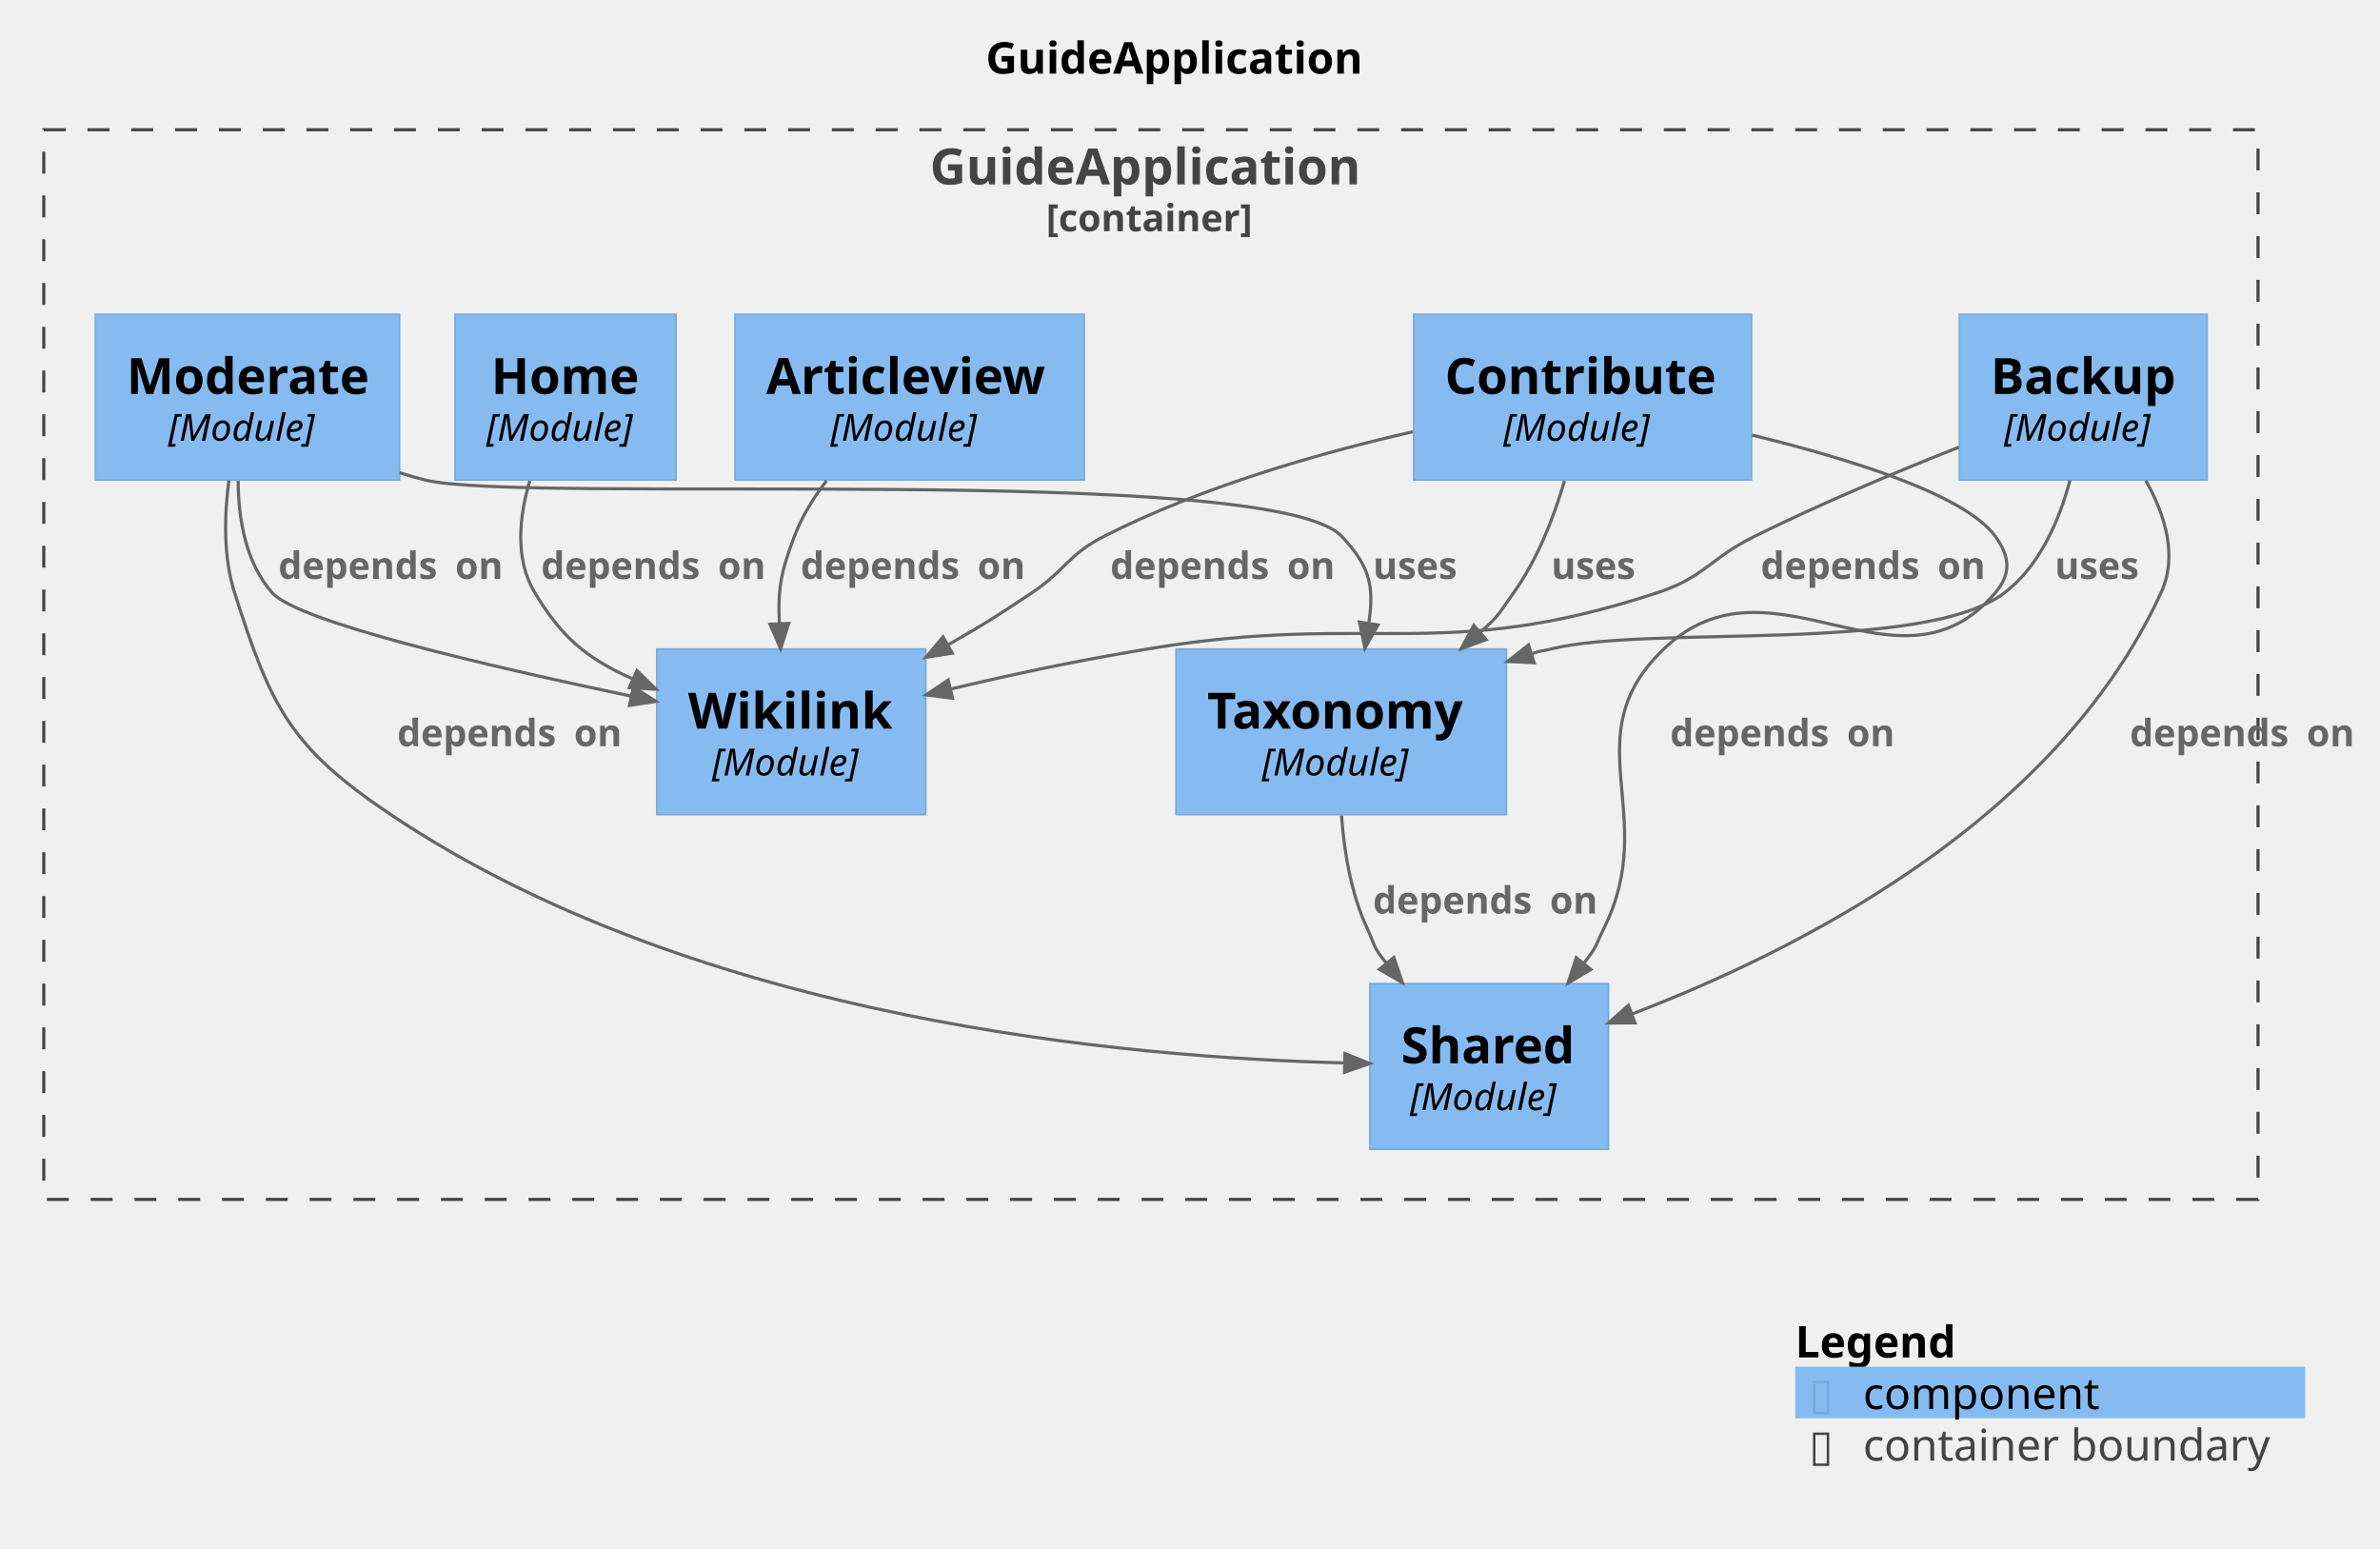
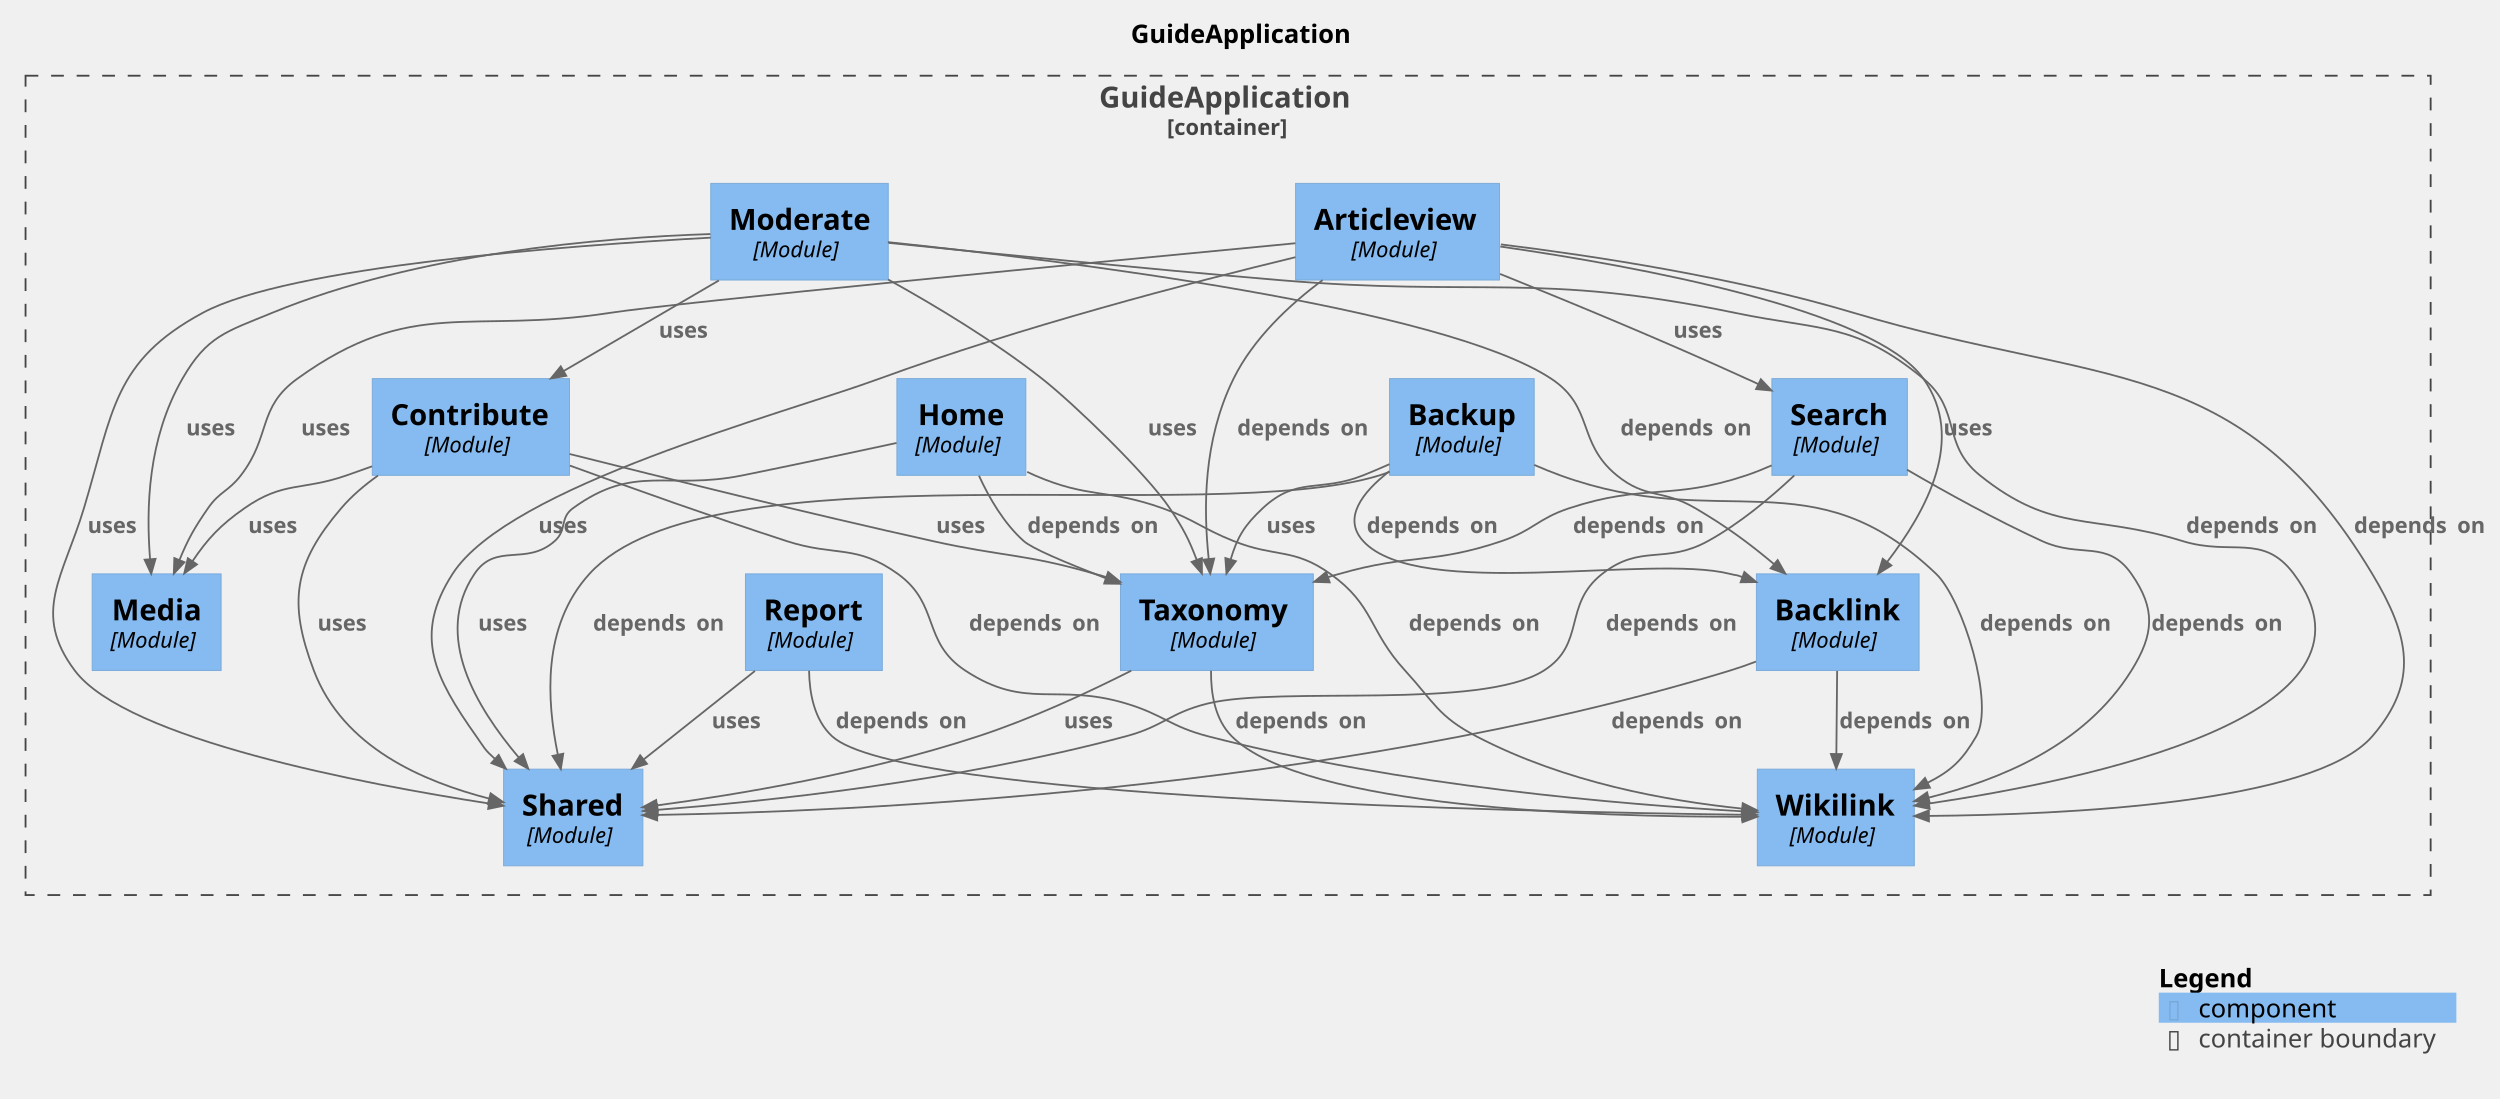
- <svg xmlns="http://www.w3.org/2000/svg" version="1.1" data-diagram-type="DESCRIPTION" style="width:761px;height:495px;background:#FFFFFF;" width="761px" height="495px" viewBox="0 0 761 495" zoomAndPan="magnify" preserveAspectRatio="none" contentStyleType="text/css">
+ <svg xmlns="http://www.w3.org/2000/svg" version="1.1" data-diagram-type="DESCRIPTION" style="width:1370px;height:602px;background:#FFFFFF;" width="1370px" height="602px" viewBox="0 0 1370 602" zoomAndPan="magnify" preserveAspectRatio="none" contentStyleType="text/css">
  <defs />
  <g font-family="sans-serif" lengthAdjust="spacing">
    <g class="title" data-source-line="2">
-       <text x="315.203" y="23.535" fill="#000" font-size="14" textLength="123.676" font-weight="700">GuideApplication</text>
+       <text x="619.703" y="23.535" fill="#000" font-size="14" textLength="123.676" font-weight="700">GuideApplication</text>
    </g>
    <g class="cluster" data-qualified-name="GuideApplication.GuideApplication_boundary" id="ent0001" data-source-line="1666">
-       <rect x="14" y="41.488" width="708" height="342" fill="none" style="stroke:#444;stroke-width:1;stroke-dasharray:7,7;" />
-       <text x="297.328" y="58.957" fill="#444" font-size="16" textLength="141.344" font-weight="700">GuideApplication</text>
-       <text x="334.493" y="73.934" fill="#444" font-size="12" textLength="67.014" font-weight="700">[container]</text>
-     </g>
-     <g class="entity" data-qualified-name="GuideApplication.GuideApplication_boundary.GuideApplication.GuideApplication.Taxonomy" id="ent0002" data-source-line="78">
-       <rect x="376" y="207.488" width="105.688" height="52.977" fill="#85BBF0" style="stroke:#78A8D8;stroke-width:0.5;" />
-       <text x="386" y="232.957" fill="#000" font-size="16" textLength="85.688" font-weight="700">Taxonomy</text>
-       <text x="403.511" y="247.934" fill="#000" font-size="12" textLength="50.666" font-style="italic">[Module]</text>
-     </g>
-     <g class="entity" data-qualified-name="GuideApplication.GuideApplication_boundary.GuideApplication.GuideApplication.Backup" id="ent0003" data-source-line="78">
-       <rect x="626.5" y="100.488" width="79.234" height="52.977" fill="#85BBF0" style="stroke:#78A8D8;stroke-width:0.5;" />
-       <text x="636.5" y="125.957" fill="#000" font-size="16" textLength="59.234" font-weight="700">Backup</text>
-       <text x="640.784" y="140.934" fill="#000" font-size="12" textLength="50.666" font-style="italic">[Module]</text>
-     </g>
-     <g class="entity" data-qualified-name="GuideApplication.GuideApplication_boundary.GuideApplication.GuideApplication.Contribute" id="ent0004" data-source-line="78">
-       <rect x="452" y="100.488" width="108.055" height="52.977" fill="#85BBF0" style="stroke:#78A8D8;stroke-width:0.5;" />
-       <text x="462" y="125.957" fill="#000" font-size="16" textLength="88.055" font-weight="700">Contribute</text>
-       <text x="480.694" y="140.934" fill="#000" font-size="12" textLength="50.666" font-style="italic">[Module]</text>
-     </g>
-     <g class="entity" data-qualified-name="GuideApplication.GuideApplication_boundary.GuideApplication.GuideApplication.Moderate" id="ent0005" data-source-line="78">
-       <rect x="30.5" y="100.488" width="97.258" height="52.977" fill="#85BBF0" style="stroke:#78A8D8;stroke-width:0.5;" />
-       <text x="40.5" y="125.957" fill="#000" font-size="16" textLength="77.258" font-weight="700">Moderate</text>
-       <text x="53.796" y="140.934" fill="#000" font-size="12" textLength="50.666" font-style="italic">[Module]</text>
-     </g>
-     <g class="entity" data-qualified-name="GuideApplication.GuideApplication_boundary.GuideApplication.GuideApplication.Shared" id="ent0006" data-source-line="78">
-       <rect x="438" y="314.488" width="76.305" height="52.977" fill="#85BBF0" style="stroke:#78A8D8;stroke-width:0.5;" />
-       <text x="448" y="339.957" fill="#000" font-size="16" textLength="56.305" font-weight="700">Shared</text>
-       <text x="450.819" y="354.934" fill="#000" font-size="12" textLength="50.666" font-style="italic">[Module]</text>
-     </g>
-     <g class="entity" data-qualified-name="GuideApplication.GuideApplication_boundary.GuideApplication.GuideApplication.Wikilink" id="ent0007" data-source-line="78">
-       <rect x="210" y="207.488" width="86.031" height="52.977" fill="#85BBF0" style="stroke:#78A8D8;stroke-width:0.5;" />
-       <text x="220" y="232.957" fill="#000" font-size="16" textLength="66.031" font-weight="700">Wikilink</text>
-       <text x="227.683" y="247.934" fill="#000" font-size="12" textLength="50.666" font-style="italic">[Module]</text>
-     </g>
-     <g class="entity" data-qualified-name="GuideApplication.GuideApplication_boundary.GuideApplication.GuideApplication.Articleview" id="ent0008" data-source-line="78">
-       <rect x="235" y="100.488" width="111.711" height="52.977" fill="#85BBF0" style="stroke:#78A8D8;stroke-width:0.5;" />
-       <text x="245" y="125.957" fill="#000" font-size="16" textLength="91.711" font-weight="700">Articleview</text>
-       <text x="265.522" y="140.934" fill="#000" font-size="12" textLength="50.666" font-style="italic">[Module]</text>
-     </g>
-     <g class="entity" data-qualified-name="GuideApplication.GuideApplication_boundary.GuideApplication.GuideApplication.Home" id="ent0009" data-source-line="78">
-       <rect x="145.5" y="100.488" width="70.666" height="52.977" fill="#85BBF0" style="stroke:#78A8D8;stroke-width:0.5;" />
-       <text x="157.036" y="125.957" fill="#000" font-size="16" textLength="47.594" font-weight="700">Home</text>
-       <text x="155.5" y="140.934" fill="#000" font-size="12" textLength="50.666" font-style="italic">[Module]</text>
-     </g>
-     <g class="link" data-entity-1="ent0009" data-entity-2="ent0007" id="lnk10" data-link-type="dependency">
-       <polygon points="209.74,220.382,203.654,214.386,201.212,219.867,209.74,220.382" fill="#666" style="stroke:#666;stroke-width:1;stroke-linejoin:miter;stroke-miterlimit:10;" />
-       <path d="M169.405,153.705 C165.955,165.335 164.588,178.828 171,189.488 C179.639,203.85 187.484,210.467 202.433,217.126" style="stroke:#666;stroke-width:1;" fill="none" />
-       <text x="173" y="185.09" fill="#666" font-size="12" textLength="52.582" font-weight="700">depends</text>
-       <text x="225.582" y="185.09" fill="#666" font-size="12" font-weight="700"> </text>
-       <text x="229.537" y="185.09" fill="#666" font-size="12" textLength="15.545" font-weight="700">on</text>
-     </g>
-     <g class="link" data-entity-1="ent0004" data-entity-2="ent0006" id="lnk11" data-link-type="dependency">
-       <polygon points="501.358,314.327,508.693,309.945,504.003,306.203,501.358,314.327" fill="#666" style="stroke:#666;stroke-width:1;stroke-linejoin:miter;stroke-miterlimit:10;" />
-       <path d="M560.194,139.111 C592.268,146.917 628.454,158.292 638,171.488 C642.689,177.97 643.162,183.376 638,189.488 C607.168,225.997 566.494,174.418 532,207.488 C502.804,235.48 530.868,260.202 513,296.488 C509.934,302.714 510.768,302.535 506.348,308.074" style="stroke:#666;stroke-width:1;" fill="none" />
-       <text x="534" y="238.59" fill="#666" font-size="12" textLength="52.582" font-weight="700">depends</text>
-       <text x="586.582" y="238.59" fill="#666" font-size="12" font-weight="700"> </text>
-       <text x="590.537" y="238.59" fill="#666" font-size="12" textLength="15.545" font-weight="700">on</text>
-     </g>
-     <g class="link" data-entity-1="ent0004" data-entity-2="ent0007" id="lnk12" data-link-type="dependency">
-       <polygon points="296.048,210.17,304.488,208.841,301.533,203.619,296.048,210.17" fill="#666" style="stroke:#666;stroke-width:1;stroke-linejoin:miter;stroke-miterlimit:10;" />
-       <path d="M451.7,138.044 C421.563,144.929 384.014,155.714 353,171.488 C341.43,177.373 340.792,182.276 330,189.488 C319.277,196.655 314.263,199.861 303.01,206.23" style="stroke:#666;stroke-width:1;" fill="none" />
-       <text x="355" y="185.09" fill="#666" font-size="12" textLength="52.582" font-weight="700">depends</text>
-       <text x="407.582" y="185.09" fill="#666" font-size="12" font-weight="700"> </text>
-       <text x="411.537" y="185.09" fill="#666" font-size="12" textLength="15.545" font-weight="700">on</text>
-     </g>
-     <g class="link" data-entity-1="ent0004" data-entity-2="ent0002" id="lnk13" data-link-type="dependency">
-       <polygon points="467.175,207.458,475.184,204.483,471.253,199.95,467.175,207.458" fill="#666" style="stroke:#666;stroke-width:1;stroke-linejoin:miter;stroke-miterlimit:10;" />
-       <path d="M500.251,153.765 C496.816,165.408 491.604,178.894 484,189.488 C479.315,196.016 479.433,196.827 473.219,202.217" style="stroke:#666;stroke-width:1;" fill="none" />
-       <text x="496" y="185.09" fill="#666" font-size="12" textLength="28.482" font-weight="700">uses</text>
-     </g>
-     <g class="link" data-entity-1="ent0005" data-entity-2="ent0006" id="lnk14" data-link-type="dependency">
-       <polygon points="437.979,340.037,430.055,336.842,429.909,342.841,437.979,340.037" fill="#666" style="stroke:#666;stroke-width:1;stroke-linejoin:miter;stroke-miterlimit:10;" />
-       <path d="M73.192,153.63 C71.694,164.865 71.381,178.064 75,189.488 C86.655,226.281 92.93,239.016 125,260.488 C223.775,326.622 361.595,338.171 429.982,339.842" style="stroke:#666;stroke-width:1;" fill="none" />
-       <text x="127" y="238.59" fill="#666" font-size="12" textLength="52.582" font-weight="700">depends</text>
-       <text x="179.582" y="238.59" fill="#666" font-size="12" font-weight="700"> </text>
-       <text x="183.537" y="238.59" fill="#666" font-size="12" textLength="15.545" font-weight="700">on</text>
-     </g>
-     <g class="link" data-entity-1="ent0005" data-entity-2="ent0007" id="lnk15" data-link-type="dependency">
-       <polygon points="209.74,224.256,202.53,219.672,201.294,225.544,209.74,224.256" fill="#666" style="stroke:#666;stroke-width:1;stroke-linejoin:miter;stroke-miterlimit:10;" />
-       <path d="M76.146,153.714 C76.209,165.907 78.533,179.872 87,189.488 C95.22,198.824 155.529,212.843 201.912,222.608" style="stroke:#666;stroke-width:1;" fill="none" />
-       <text x="89" y="185.09" fill="#666" font-size="12" textLength="52.582" font-weight="700">depends</text>
-       <text x="141.582" y="185.09" fill="#666" font-size="12" font-weight="700"> </text>
-       <text x="145.537" y="185.09" fill="#666" font-size="12" textLength="15.545" font-weight="700">on</text>
-     </g>
-     <g class="link" data-entity-1="ent0005" data-entity-2="ent0002" id="lnk16" data-link-type="dependency">
-       <polygon points="436.432,207.262,440.611,199.809,434.68,198.899,436.432,207.262" fill="#666" style="stroke:#666;stroke-width:1;stroke-linejoin:miter;stroke-miterlimit:10;" />
-       <path d="M127.727,151.123 C130.494,152.016 133.263,152.816 136,153.488 C167.674,161.273 406.655,147.728 429,171.488 C437.778,180.822 439.54,187.011 437.645,199.354" style="stroke:#666;stroke-width:1;" fill="none" />
-       <text x="439" y="185.09" fill="#666" font-size="12" textLength="28.482" font-weight="700">uses</text>
-     </g>
-     <g class="link" data-entity-1="ent0008" data-entity-2="ent0007" id="lnk17" data-link-type="dependency">
-       <polygon points="249.603,207.427,252.209,199.29,246.216,199.583,249.603,207.427" fill="#666" style="stroke:#666;stroke-width:1;stroke-linejoin:miter;stroke-miterlimit:10;" />
-       <path d="M264.293,153.705 C260.104,159.154 256.378,165.18 254,171.488 C249.743,182.779 248.66,188.094 249.213,199.436" style="stroke:#666;stroke-width:1;" fill="none" />
-       <text x="256" y="185.09" fill="#666" font-size="12" textLength="52.582" font-weight="700">depends</text>
-       <text x="308.582" y="185.09" fill="#666" font-size="12" font-weight="700"> </text>
-       <text x="312.537" y="185.09" fill="#666" font-size="12" textLength="15.545" font-weight="700">on</text>
-     </g>
-     <g class="link" data-entity-1="ent0003" data-entity-2="ent0007" id="lnk18" data-link-type="dependency">
-       <polygon points="296.087,222.174,304.563,223.25,303.181,217.412,296.087,222.174" fill="#666" style="stroke:#666;stroke-width:1;stroke-linejoin:miter;stroke-miterlimit:10;" />
-       <path d="M626.304,142.984 C606.417,150.86 582.134,161.033 561,171.488 C546.72,178.553 545.133,184.506 530,189.488 C460.77,212.279 438.895,195.515 367,207.488 C343.394,211.42 325.113,215.301 303.872,220.331" style="stroke:#666;stroke-width:1;" fill="none" />
-       <text x="563" y="185.09" fill="#666" font-size="12" textLength="52.582" font-weight="700">depends</text>
-       <text x="615.582" y="185.09" fill="#666" font-size="12" font-weight="700"> </text>
-       <text x="619.537" y="185.09" fill="#666" font-size="12" textLength="15.545" font-weight="700">on</text>
-     </g>
-     <g class="link" data-entity-1="ent0003" data-entity-2="ent0006" id="lnk19" data-link-type="dependency">
-       <polygon points="514.267,327.103,522.811,327.043,520.665,321.44,514.267,327.103" fill="#666" style="stroke:#666;stroke-width:1;stroke-linejoin:miter;stroke-miterlimit:10;" />
-       <path d="M686.126,153.644 C692.362,164.762 696.352,177.868 691,189.488 C657.075,263.153 573.853,304.277 521.738,324.242" style="stroke:#666;stroke-width:1;" fill="none" />
-       <text x="681" y="238.59" fill="#666" font-size="12" textLength="52.582" font-weight="700">depends</text>
-       <text x="733.582" y="238.59" fill="#666" font-size="12" font-weight="700"> </text>
-       <text x="737.537" y="238.59" fill="#666" font-size="12" textLength="15.545" font-weight="700">on</text>
-     </g>
-     <g class="link" data-entity-1="ent0003" data-entity-2="ent0002" id="lnk20" data-link-type="dependency">
-       <polygon points="482.024,211.489,490.558,211.912,488.732,206.196,482.024,211.489" fill="#666" style="stroke:#666;stroke-width:1;stroke-linejoin:miter;stroke-miterlimit:10;" />
-       <path d="M661.878,153.555 C658.461,166.328 652.25,180.863 641,189.488 C615.232,209.244 527.511,199.657 496,207.488 C491.41,208.629 494.327,207.559 489.645,209.054" style="stroke:#666;stroke-width:1;" fill="none" />
-       <text x="657" y="185.09" fill="#666" font-size="12" textLength="28.482" font-weight="700">uses</text>
-     </g>
-     <g class="link" data-entity-1="ent0002" data-entity-2="ent0006" id="lnk21" data-link-type="dependency">
-       <polygon points="448.446,314.208,445.687,306.122,441.051,309.93,448.446,314.208" fill="#666" style="stroke:#666;stroke-width:1;stroke-linejoin:miter;stroke-miterlimit:10;" />
-       <path d="M428.951,260.767 C429.773,272.151 431.927,285.43 437,296.488 C439.876,302.757 438.898,302.583 443.369,308.026" style="stroke:#666;stroke-width:1;" fill="none" />
-       <text x="439" y="292.09" fill="#666" font-size="12" textLength="52.582" font-weight="700">depends</text>
-       <text x="491.582" y="292.09" fill="#666" font-size="12" font-weight="700"> </text>
-       <text x="495.537" y="292.09" fill="#666" font-size="12" textLength="15.545" font-weight="700">on</text>
+       <rect x="14" y="41.488" width="1318" height="449" fill="none" style="stroke:#444;stroke-width:1;stroke-dasharray:7,7;" />
+       <text x="602.328" y="58.957" fill="#444" font-size="16" textLength="141.344" font-weight="700">GuideApplication</text>
+       <text x="639.493" y="73.934" fill="#444" font-size="12" textLength="67.014" font-weight="700">[container]</text>
+     </g>
+     <g class="entity" data-qualified-name="GuideApplication.GuideApplication_boundary.GuideApplication.GuideApplication.Backup" id="ent0002" data-source-line="78">
+       <rect x="761.5" y="207.488" width="79.234" height="52.977" fill="#85BBF0" style="stroke:#78A8D8;stroke-width:0.5;" />
+       <text x="771.5" y="232.957" fill="#000" font-size="16" textLength="59.234" font-weight="700">Backup</text>
+       <text x="775.784" y="247.934" fill="#000" font-size="12" textLength="50.666" font-style="italic">[Module]</text>
+     </g>
+     <g class="entity" data-qualified-name="GuideApplication.GuideApplication_boundary.GuideApplication.GuideApplication.Contribute" id="ent0003" data-source-line="78">
+       <rect x="204" y="207.488" width="108.055" height="52.977" fill="#85BBF0" style="stroke:#78A8D8;stroke-width:0.5;" />
+       <text x="214" y="232.957" fill="#000" font-size="16" textLength="88.055" font-weight="700">Contribute</text>
+       <text x="232.694" y="247.934" fill="#000" font-size="12" textLength="50.666" font-style="italic">[Module]</text>
+     </g>
+     <g class="entity" data-qualified-name="GuideApplication.GuideApplication_boundary.GuideApplication.GuideApplication.Home" id="ent0004" data-source-line="78">
+       <rect x="491.5" y="207.488" width="70.666" height="52.977" fill="#85BBF0" style="stroke:#78A8D8;stroke-width:0.5;" />
+       <text x="503.036" y="232.957" fill="#000" font-size="16" textLength="47.594" font-weight="700">Home</text>
+       <text x="501.5" y="247.934" fill="#000" font-size="12" textLength="50.666" font-style="italic">[Module]</text>
+     </g>
+     <g class="entity" data-qualified-name="GuideApplication.GuideApplication_boundary.GuideApplication.GuideApplication.Search" id="ent0005" data-source-line="78">
+       <rect x="971" y="207.488" width="74.219" height="52.977" fill="#85BBF0" style="stroke:#78A8D8;stroke-width:0.5;" />
+       <text x="981" y="232.957" fill="#000" font-size="16" textLength="54.219" font-weight="700">Search</text>
+       <text x="982.776" y="247.934" fill="#000" font-size="12" textLength="50.666" font-style="italic">[Module]</text>
+     </g>
+     <g class="entity" data-qualified-name="GuideApplication.GuideApplication_boundary.GuideApplication.GuideApplication.Articleview" id="ent0006" data-source-line="78">
+       <rect x="710" y="100.488" width="111.711" height="52.977" fill="#85BBF0" style="stroke:#78A8D8;stroke-width:0.5;" />
+       <text x="720" y="125.957" fill="#000" font-size="16" textLength="91.711" font-weight="700">Articleview</text>
+       <text x="740.522" y="140.934" fill="#000" font-size="12" textLength="50.666" font-style="italic">[Module]</text>
+     </g>
+     <g class="entity" data-qualified-name="GuideApplication.GuideApplication_boundary.GuideApplication.GuideApplication.Moderate" id="ent0007" data-source-line="78">
+       <rect x="389.5" y="100.488" width="97.258" height="52.977" fill="#85BBF0" style="stroke:#78A8D8;stroke-width:0.5;" />
+       <text x="399.5" y="125.957" fill="#000" font-size="16" textLength="77.258" font-weight="700">Moderate</text>
+       <text x="412.796" y="140.934" fill="#000" font-size="12" textLength="50.666" font-style="italic">[Module]</text>
+     </g>
+     <g class="entity" data-qualified-name="GuideApplication.GuideApplication_boundary.GuideApplication.GuideApplication.Shared" id="ent0008" data-source-line="78">
+       <rect x="276" y="421.488" width="76.305" height="52.977" fill="#85BBF0" style="stroke:#78A8D8;stroke-width:0.5;" />
+       <text x="286" y="446.957" fill="#000" font-size="16" textLength="56.305" font-weight="700">Shared</text>
+       <text x="288.819" y="461.934" fill="#000" font-size="12" textLength="50.666" font-style="italic">[Module]</text>
+     </g>
+     <g class="entity" data-qualified-name="GuideApplication.GuideApplication_boundary.GuideApplication.GuideApplication.Wikilink" id="ent0009" data-source-line="78">
+       <rect x="963" y="421.488" width="86.031" height="52.977" fill="#85BBF0" style="stroke:#78A8D8;stroke-width:0.5;" />
+       <text x="973" y="446.957" fill="#000" font-size="16" textLength="66.031" font-weight="700">Wikilink</text>
+       <text x="980.683" y="461.934" fill="#000" font-size="12" textLength="50.666" font-style="italic">[Module]</text>
+     </g>
+     <g class="entity" data-qualified-name="GuideApplication.GuideApplication_boundary.GuideApplication.GuideApplication.Backlink" id="ent0010" data-source-line="78">
+       <rect x="962.5" y="314.488" width="89.164" height="52.977" fill="#85BBF0" style="stroke:#78A8D8;stroke-width:0.5;" />
+       <text x="972.5" y="339.957" fill="#000" font-size="16" textLength="69.164" font-weight="700">Backlink</text>
+       <text x="981.749" y="354.934" fill="#000" font-size="12" textLength="50.666" font-style="italic">[Module]</text>
+     </g>
+     <g class="entity" data-qualified-name="GuideApplication.GuideApplication_boundary.GuideApplication.GuideApplication.Media" id="ent0011" data-source-line="78">
+       <rect x="50.5" y="314.488" width="70.666" height="52.977" fill="#85BBF0" style="stroke:#78A8D8;stroke-width:0.5;" />
+       <text x="61.278" y="339.957" fill="#000" font-size="16" textLength="49.109" font-weight="700">Media</text>
+       <text x="60.5" y="354.934" fill="#000" font-size="12" textLength="50.666" font-style="italic">[Module]</text>
+     </g>
+     <g class="entity" data-qualified-name="GuideApplication.GuideApplication_boundary.GuideApplication.GuideApplication.Report" id="ent0012" data-source-line="78">
+       <rect x="408.5" y="314.488" width="74.992" height="52.977" fill="#85BBF0" style="stroke:#78A8D8;stroke-width:0.5;" />
+       <text x="418.5" y="339.957" fill="#000" font-size="16" textLength="54.992" font-weight="700">Report</text>
+       <text x="420.663" y="354.934" fill="#000" font-size="12" textLength="50.666" font-style="italic">[Module]</text>
+     </g>
+     <g class="entity" data-qualified-name="GuideApplication.GuideApplication_boundary.GuideApplication.GuideApplication.Taxonomy" id="ent0013" data-source-line="78">
+       <rect x="614" y="314.488" width="105.688" height="52.977" fill="#85BBF0" style="stroke:#78A8D8;stroke-width:0.5;" />
+       <text x="624" y="339.957" fill="#000" font-size="16" textLength="85.688" font-weight="700">Taxonomy</text>
+       <text x="641.511" y="354.934" fill="#000" font-size="12" textLength="50.666" font-style="italic">[Module]</text>
+     </g>
+     <g class="link" data-entity-1="ent0005" data-entity-2="ent0009" id="lnk14" data-link-type="dependency">
+       <polygon points="1049.013,439.061,1057.502,440.033,1056.048,434.212,1049.013,439.061" fill="#666" style="stroke:#666;stroke-width:1;stroke-linejoin:miter;stroke-miterlimit:10;" />
+       <path d="M1045.02,257.379 C1066.256,269.743 1093.656,284.896 1119,296.488 C1140.098,306.139 1154.721,295.464 1168,314.488 C1181.482,333.804 1180.458,347.497 1168,367.488 C1142.151,408.967 1095.411,427.477 1056.775,437.123" style="stroke:#666;stroke-width:1;" fill="none" />
+       <text x="1179" y="345.59" fill="#666" font-size="12" textLength="52.582" font-weight="700">depends</text>
+       <text x="1231.582" y="345.59" fill="#666" font-size="12" font-weight="700"> </text>
+       <text x="1235.537" y="345.59" fill="#666" font-size="12" textLength="15.545" font-weight="700">on</text>
+     </g>
+     <g class="link" data-entity-1="ent0005" data-entity-2="ent0013" id="lnk15" data-link-type="dependency">
+       <polygon points="720.126,318.866,728.666,319.143,726.741,313.459,720.126,318.866" fill="#666" style="stroke:#666;stroke-width:1;stroke-linejoin:miter;stroke-miterlimit:10;" />
+       <path d="M970.911,255.018 C966.306,257.06 961.599,258.946 957,260.488 C915.428,274.429 901.647,264.773 860,278.488 C842.63,284.208 840.323,290.629 823,296.488 C784.771,309.419 772.767,303.273 734,314.488 C729.457,315.803 732.364,314.723 727.703,316.301" style="stroke:#666;stroke-width:1;" fill="none" />
+       <text x="862" y="292.09" fill="#666" font-size="12" textLength="52.582" font-weight="700">depends</text>
+       <text x="914.582" y="292.09" fill="#666" font-size="12" font-weight="700"> </text>
+       <text x="918.537" y="292.09" fill="#666" font-size="12" textLength="15.545" font-weight="700">on</text>
+     </g>
+     <g class="link" data-entity-1="ent0005" data-entity-2="ent0008" id="lnk16" data-link-type="dependency">
+       <polygon points="352.375,444.417,360.584,446.784,360.116,440.802,352.375,444.417" fill="#666" style="stroke:#666;stroke-width:1;stroke-linejoin:miter;stroke-miterlimit:10;" />
+       <path d="M983.256,260.552 C970.175,272.854 953.275,286.963 936,296.488 C912.364,309.521 899.252,297.849 878,314.488 C856.335,331.451 869.276,352.812 846,367.488 C811.247,389.401 701.916,375.762 662,385.488 C641.072,390.588 637.808,397.918 617,403.488 C523.825,428.429 418.439,439.246 360.35,443.793" style="stroke:#666;stroke-width:1;" fill="none" />
+       <text x="880" y="345.59" fill="#666" font-size="12" textLength="52.582" font-weight="700">depends</text>
+       <text x="932.582" y="345.59" fill="#666" font-size="12" font-weight="700"> </text>
+       <text x="936.537" y="345.59" fill="#666" font-size="12" textLength="15.545" font-weight="700">on</text>
+     </g>
+     <g class="link" data-entity-1="ent0007" data-entity-2="ent0009" id="lnk17" data-link-type="dependency">
+       <polygon points="1049.112,441.508,1057.465,443.306,1056.588,437.37,1049.112,441.508" fill="#666" style="stroke:#666;stroke-width:1;stroke-linejoin:miter;stroke-miterlimit:10;" />
+       <path d="M486.924,133.098 C539.712,138.525 626.262,147.175 701,153.488 C812.003,162.864 841.913,148.914 951,171.488 C998.487,181.315 1016.566,176.662 1054,207.488 C1075.066,224.836 1063.739,243.38 1085,260.488 C1125.406,293.002 1146.458,281.148 1196,296.488 C1223.002,304.849 1240.075,291.848 1257,314.488 C1315.121,392.238 1143.068,427.62 1057.026,440.338" style="stroke:#666;stroke-width:1;" fill="none" />
+       <text x="1198" y="292.09" fill="#666" font-size="12" textLength="52.582" font-weight="700">depends</text>
+       <text x="1250.582" y="292.09" fill="#666" font-size="12" font-weight="700"> </text>
+       <text x="1254.537" y="292.09" fill="#666" font-size="12" textLength="15.545" font-weight="700">on</text>
+     </g>
+     <g class="link" data-entity-1="ent0007" data-entity-2="ent0010" id="lnk18" data-link-type="dependency">
+       <polygon points="978.363,314.337,974.157,306.9,970.304,311.499,978.363,314.337" fill="#666" style="stroke:#666;stroke-width:1;stroke-linejoin:miter;stroke-miterlimit:10;" />
+       <path d="M486.558,132.686 C582.149,142.678 790.606,168.373 850,207.488 C873.782,223.15 863.953,242.466 886,260.488 C902.041,273.601 911.146,267.978 929,278.488 C946.387,288.724 958.042,297.312 972.231,309.199" style="stroke:#666;stroke-width:1;" fill="none" />
+       <text x="888" y="238.59" fill="#666" font-size="12" textLength="52.582" font-weight="700">depends</text>
+       <text x="940.582" y="238.59" fill="#666" font-size="12" font-weight="700"> </text>
+       <text x="944.537" y="238.59" fill="#666" font-size="12" textLength="15.545" font-weight="700">on</text>
+     </g>
+     <g class="link" data-entity-1="ent0007" data-entity-2="ent0003" id="lnk19" data-link-type="dependency">
+       <polygon points="301.89,207.386,310.312,205.946,307.289,200.764,301.89,207.386" fill="#666" style="stroke:#666;stroke-width:1;stroke-linejoin:miter;stroke-miterlimit:10;" />
+       <path d="M393.967,153.674 C365.97,170.006 336.77,187.039 308.8,203.355" style="stroke:#666;stroke-width:1;" fill="none" />
+       <text x="361" y="185.09" fill="#666" font-size="12" textLength="28.482" font-weight="700">uses</text>
+     </g>
+     <g class="link" data-entity-1="ent0007" data-entity-2="ent0013" id="lnk20" data-link-type="dependency">
+       <polygon points="658.653,314.355,658.624,305.811,653.013,307.937,658.653,314.355" fill="#666" style="stroke:#666;stroke-width:1;stroke-linejoin:miter;stroke-miterlimit:10;" />
+       <path d="M486.69,153.17 C512.739,167.593 544.764,186.889 571,207.488 C588.427,221.171 628.689,260.067 641,278.488 C648.343,289.475 651.467,295.392 655.818,306.874" style="stroke:#666;stroke-width:1;" fill="none" />
+       <text x="629" y="238.59" fill="#666" font-size="12" textLength="28.482" font-weight="700">uses</text>
+     </g>
+     <g class="link" data-entity-1="ent0007" data-entity-2="ent0011" id="lnk21" data-link-type="dependency">
+       <polygon points="82.865,314.466,85.234,306.257,79.252,306.724,82.865,314.466" fill="#666" style="stroke:#666;stroke-width:1;stroke-linejoin:miter;stroke-miterlimit:10;" />
+       <path d="M389.322,128.265 C330.309,130.167 228.846,138.526 149,171.488 C124.021,181.8 113.456,184.053 100,207.488 C80.938,240.688 80.049,278.363 82.243,306.49" style="stroke:#666;stroke-width:1;" fill="none" />
+       <text x="102" y="238.59" fill="#666" font-size="12" textLength="28.482" font-weight="700">uses</text>
+     </g>
+     <g class="link" data-entity-1="ent0007" data-entity-2="ent0008" id="lnk22" data-link-type="dependency">
+       <polygon points="275.878,441.55,268.433,437.357,267.512,443.286,275.878,441.55" fill="#666" style="stroke:#666;stroke-width:1;stroke-linejoin:miter;stroke-miterlimit:10;" />
+       <path d="M389.486,130.228 C310.46,134.569 158.031,146.035 111,171.488 C62.065,197.973 62.034,225.206 46,278.488 C34.584,316.426 17.223,335.799 41,367.488 C69.331,405.246 199.791,429.731 267.973,440.322" style="stroke:#666;stroke-width:1;" fill="none" />
+       <text x="48" y="292.09" fill="#666" font-size="12" textLength="28.482" font-weight="700">uses</text>
+     </g>
+     <g class="link" data-entity-1="ent0013" data-entity-2="ent0009" id="lnk23" data-link-type="dependency">
+       <polygon points="962.909,447.572,954.905,444.584,954.913,450.584,962.909,447.572" fill="#666" style="stroke:#666;stroke-width:1;stroke-linejoin:miter;stroke-miterlimit:10;" />
+       <path d="M663.647,367.568 C663.503,380.026 665.794,394.27 675,403.488 C714.523,443.063 874.585,447.703 954.909,447.584" style="stroke:#666;stroke-width:1;" fill="none" />
+       <text x="677" y="399.09" fill="#666" font-size="12" textLength="52.582" font-weight="700">depends</text>
+       <text x="729.582" y="399.09" fill="#666" font-size="12" font-weight="700"> </text>
+       <text x="733.537" y="399.09" fill="#666" font-size="12" textLength="15.545" font-weight="700">on</text>
+     </g>
+     <g class="link" data-entity-1="ent0013" data-entity-2="ent0008" id="lnk24" data-link-type="dependency">
+       <polygon points="352.033,442.429,360.361,444.335,359.561,438.389,352.033,442.429" fill="#666" style="stroke:#666;stroke-width:1;stroke-linejoin:miter;stroke-miterlimit:10;" />
+       <path d="M619.933,367.525 C595.485,379.896 564.774,394.074 536,403.488 C473.103,424.067 404.755,435.335 359.961,441.362" style="stroke:#666;stroke-width:1;" fill="none" />
+       <text x="583" y="399.09" fill="#666" font-size="12" textLength="28.482" font-weight="700">uses</text>
+     </g>
+     <g class="link" data-entity-1="ent0012" data-entity-2="ent0009" id="lnk25" data-link-type="dependency">
+       <polygon points="962.69,446.579,954.729,443.477,954.653,449.477,962.69,446.579" fill="#666" style="stroke:#666;stroke-width:1;stroke-linejoin:miter;stroke-miterlimit:10;" />
+       <path d="M443.372,367.55 C443.566,380.162 446.292,394.548 456,403.488 C492.99,437.554 831.396,444.9 954.691,446.477" style="stroke:#666;stroke-width:1;" fill="none" />
+       <text x="458" y="399.09" fill="#666" font-size="12" textLength="52.582" font-weight="700">depends</text>
+       <text x="510.582" y="399.09" fill="#666" font-size="12" font-weight="700"> </text>
+       <text x="514.537" y="399.09" fill="#666" font-size="12" textLength="15.545" font-weight="700">on</text>
+     </g>
+     <g class="link" data-entity-1="ent0012" data-entity-2="ent0008" id="lnk26" data-link-type="dependency">
+       <polygon points="346.415,421.204,354.543,418.571,350.808,413.876,346.415,421.204" fill="#666" style="stroke:#666;stroke-width:1;stroke-linejoin:miter;stroke-miterlimit:10;" />
+       <path d="M413.709,367.674 C393.254,383.945 373.155,399.933 352.676,416.223" style="stroke:#666;stroke-width:1;" fill="none" />
+       <text x="390" y="399.09" fill="#666" font-size="12" textLength="28.482" font-weight="700">uses</text>
+     </g>
+     <g class="link" data-entity-1="ent0010" data-entity-2="ent0009" id="lnk27" data-link-type="dependency">
+       <polygon points="1006.246,421.204,1009.322,413.233,1003.322,413.175,1006.246,421.204" fill="#666" style="stroke:#666;stroke-width:1;stroke-linejoin:miter;stroke-miterlimit:10;" />
+       <path d="M1006.755,367.674 C1006.6,383.945 1006.477,396.914 1006.322,413.204" style="stroke:#666;stroke-width:1;" fill="none" />
+       <text x="1008" y="399.09" fill="#666" font-size="12" textLength="52.582" font-weight="700">depends</text>
+       <text x="1060.582" y="399.09" fill="#666" font-size="12" font-weight="700"> </text>
+       <text x="1064.537" y="399.09" fill="#666" font-size="12" textLength="15.545" font-weight="700">on</text>
+     </g>
+     <g class="link" data-entity-1="ent0010" data-entity-2="ent0008" id="lnk28" data-link-type="dependency">
+       <polygon points="352.095,446.708,360.145,449.572,360.043,443.573,352.095,446.708" fill="#666" style="stroke:#666;stroke-width:1;stroke-linejoin:miter;stroke-miterlimit:10;" />
+       <path d="M962.291,362.539 C957.521,364.361 952.696,366.055 948,367.488 C729.432,434.186 460.092,444.885 360.094,446.573" style="stroke:#666;stroke-width:1;" fill="none" />
+       <text x="883" y="399.09" fill="#666" font-size="12" textLength="52.582" font-weight="700">depends</text>
+       <text x="935.582" y="399.09" fill="#666" font-size="12" font-weight="700"> </text>
+       <text x="939.537" y="399.09" fill="#666" font-size="12" textLength="15.545" font-weight="700">on</text>
+     </g>
+     <g class="link" data-entity-1="ent0006" data-entity-2="ent0009" id="lnk29" data-link-type="dependency">
+       <polygon points="1049.035,447.197,1057.061,450.126,1057.008,444.126,1049.035,447.197" fill="#666" style="stroke:#666;stroke-width:1;stroke-linejoin:miter;stroke-miterlimit:10;" />
+       <path d="M822.483,133.939 C873.736,140.248 951.003,152.039 1016,171.488 C1151.388,212.002 1227.244,193.336 1300,314.488 C1320.364,348.399 1325.842,373.541 1300,403.488 C1268.103,440.452 1130.694,446.466 1057.035,447.126" style="stroke:#666;stroke-width:1;" fill="none" />
+       <text x="1290" y="292.09" fill="#666" font-size="12" textLength="52.582" font-weight="700">depends</text>
+       <text x="1342.582" y="292.09" fill="#666" font-size="12" font-weight="700"> </text>
+       <text x="1346.537" y="292.09" fill="#666" font-size="12" textLength="15.545" font-weight="700">on</text>
+     </g>
+     <g class="link" data-entity-1="ent0006" data-entity-2="ent0013" id="lnk30" data-link-type="dependency">
+       <polygon points="663.206,314.348,665.361,306.081,659.393,306.702,663.206,314.348" fill="#666" style="stroke:#666;stroke-width:1;stroke-linejoin:miter;stroke-miterlimit:10;" />
+       <path d="M724.743,153.495 C706.5,167.119 686.775,185.605 676,207.488 C659.246,241.515 659.478,278.565 662.377,306.391" style="stroke:#666;stroke-width:1;" fill="none" />
+       <text x="678" y="238.59" fill="#666" font-size="12" textLength="52.582" font-weight="700">depends</text>
+       <text x="730.582" y="238.59" fill="#666" font-size="12" font-weight="700"> </text>
+       <text x="734.537" y="238.59" fill="#666" font-size="12" textLength="15.545" font-weight="700">on</text>
+     </g>
+     <g class="link" data-entity-1="ent0006" data-entity-2="ent0011" id="lnk31" data-link-type="dependency">
+       <polygon points="95.253,314.358,101.079,308.108,95.533,305.818,95.253,314.358" fill="#666" style="stroke:#666;stroke-width:1;stroke-linejoin:miter;stroke-miterlimit:10;" />
+       <path d="M709.873,133.301 C601.365,143.621 370.266,165.861 334,171.488 C257.252,183.396 226.006,162.076 163,207.488 C140.862,223.444 148.674,238.885 132,260.488 C125.087,269.445 120.447,269.191 114,278.488 C106.379,289.478 103.045,295.481 98.306,306.963" style="stroke:#666;stroke-width:1;" fill="none" />
+       <text x="165" y="238.59" fill="#666" font-size="12" textLength="28.482" font-weight="700">uses</text>
+     </g>
+     <g class="link" data-entity-1="ent0006" data-entity-2="ent0010" id="lnk32" data-link-type="dependency">
+       <polygon points="1029.234,314.369,1036.485,309.849,1031.725,306.196,1029.234,314.369" fill="#666" style="stroke:#666;stroke-width:1;stroke-linejoin:miter;stroke-miterlimit:10;" />
+       <path d="M822.155,135.102 C898.119,146.047 1027.242,169.79 1054,207.488 C1077.381,240.429 1055.759,279.809 1034.105,308.023" style="stroke:#666;stroke-width:1;" fill="none" />
+       <text x="1065" y="238.59" fill="#666" font-size="12" textLength="28.482" font-weight="700">uses</text>
+     </g>
+     <g class="link" data-entity-1="ent0006" data-entity-2="ent0008" id="lnk33" data-link-type="dependency">
+       <polygon points="277.243,421.275,273.288,413.702,269.283,418.169,277.243,421.275" fill="#666" style="stroke:#666;stroke-width:1;stroke-linejoin:miter;stroke-miterlimit:10;" />
+       <path d="M709.947,140.935 C652.068,154.938 559.53,179.107 482,207.488 C428.306,227.144 278.901,266.379 248,314.488 C226.396,348.123 237.935,370.838 261,403.488 C265.533,409.905 265.295,410.565 271.286,415.935" style="stroke:#666;stroke-width:1;" fill="none" />
+       <text x="295" y="292.09" fill="#666" font-size="12" textLength="28.482" font-weight="700">uses</text>
+     </g>
+     <g class="link" data-entity-1="ent0006" data-entity-2="ent0005" id="lnk34" data-link-type="dependency">
+       <polygon points="970.82,214.026,964.937,207.83,962.314,213.226,970.82,214.026" fill="#666" style="stroke:#666;stroke-width:1;stroke-linejoin:miter;stroke-miterlimit:10;" />
+       <path d="M822.019,150.115 C860.322,165.534 912.089,186.944 957,207.488 C961.501,209.547 958.995,208.277 963.625,210.528" style="stroke:#666;stroke-width:1;" fill="none" />
+       <text x="917" y="185.09" fill="#666" font-size="12" textLength="28.482" font-weight="700">uses</text>
+     </g>
+     <g class="link" data-entity-1="ent0003" data-entity-2="ent0009" id="lnk35" data-link-type="dependency">
+       <polygon points="962.975,445.064,955.157,441.616,954.818,447.607,962.975,445.064" fill="#666" style="stroke:#666;stroke-width:1;stroke-linejoin:miter;stroke-miterlimit:10;" />
+       <path d="M312.281,255.143 C346.239,267.538 390.984,283.482 431,296.488 C457.883,305.226 469.062,297.969 492,314.488 C515.312,331.277 504.995,351.708 529,367.488 C562.358,389.418 578.759,374.029 617,385.488 C637.634,391.671 641.146,398.093 662,403.488 C768.068,430.928 889.202,440.886 954.988,444.611" style="stroke:#666;stroke-width:1;" fill="none" />
+       <text x="531" y="345.59" fill="#666" font-size="12" textLength="52.582" font-weight="700">depends</text>
+       <text x="583.582" y="345.59" fill="#666" font-size="12" font-weight="700"> </text>
+       <text x="587.537" y="345.59" fill="#666" font-size="12" textLength="15.545" font-weight="700">on</text>
+     </g>
+     <g class="link" data-entity-1="ent0003" data-entity-2="ent0013" id="lnk36" data-link-type="dependency">
+       <polygon points="613.874,318.866,607.259,313.459,605.334,319.143,613.874,318.866" fill="#666" style="stroke:#666;stroke-width:1;stroke-linejoin:miter;stroke-miterlimit:10;" />
+       <path d="M312.146,248.796 C363.277,261.682 442.168,281.168 511,296.488 C550.392,305.256 561.233,303.273 600,314.488 C604.543,315.803 601.636,314.723 606.297,316.301" style="stroke:#666;stroke-width:1;" fill="none" />
+       <text x="513" y="292.09" fill="#666" font-size="12" textLength="28.482" font-weight="700">uses</text>
+     </g>
+     <g class="link" data-entity-1="ent0003" data-entity-2="ent0011" id="lnk37" data-link-type="dependency">
+       <polygon points="100.964,314.237,107.925,309.283,102.951,305.927,100.964,314.237" fill="#666" style="stroke:#666;stroke-width:1;stroke-linejoin:miter;stroke-miterlimit:10;" />
+       <path d="M203.894,255.544 C199.205,257.245 194.525,258.914 190,260.488 C165.309,269.08 155.435,263.522 134,278.488 C120.674,287.793 113.768,295.255 105.438,307.605" style="stroke:#666;stroke-width:1;" fill="none" />
+       <text x="136" y="292.09" fill="#666" font-size="12" textLength="28.482" font-weight="700">uses</text>
+     </g>
+     <g class="link" data-entity-1="ent0003" data-entity-2="ent0008" id="lnk38" data-link-type="dependency">
+       <polygon points="275.848,439.66,268.858,434.747,267.351,440.555,275.848,439.66" fill="#666" style="stroke:#666;stroke-width:1;stroke-linejoin:miter;stroke-miterlimit:10;" />
+       <path d="M207.154,260.595 C199.767,265.813 192.734,271.789 187,278.488 C160.915,308.962 157.744,329.993 172,367.488 C188.065,409.743 231.774,428.225 268.104,437.651" style="stroke:#666;stroke-width:1;" fill="none" />
+       <text x="174" y="345.59" fill="#666" font-size="12" textLength="28.482" font-weight="700">uses</text>
+     </g>
+     <g class="link" data-entity-1="ent0004" data-entity-2="ent0013" id="lnk39" data-link-type="dependency">
+       <polygon points="613.703,319.911,607.341,314.207,605.16,319.796,613.703,319.911" fill="#666" style="stroke:#666;stroke-width:1;stroke-linejoin:miter;stroke-miterlimit:10;" />
+       <path d="M536.475,260.68 C542.049,272.865 550.158,286.833 561,296.488 C565.512,300.507 582.166,307.6 606.251,317.002" style="stroke:#666;stroke-width:1;" fill="none" />
+       <text x="563" y="292.09" fill="#666" font-size="12" textLength="52.582" font-weight="700">depends</text>
+       <text x="615.582" y="292.09" fill="#666" font-size="12" font-weight="700"> </text>
+       <text x="619.537" y="292.09" fill="#666" font-size="12" textLength="15.545" font-weight="700">on</text>
+     </g>
+     <g class="link" data-entity-1="ent0004" data-entity-2="ent0009" id="lnk40" data-link-type="dependency">
+       <polygon points="962.665,443.968,955.023,440.148,954.395,446.115,962.665,443.968" fill="#666" style="stroke:#666;stroke-width:1;stroke-linejoin:miter;stroke-miterlimit:10;" />
+       <path d="M562.909,258.597 C564.274,259.264 565.64,259.898 567,260.488 C596.466,273.282 606.738,267.714 637,278.488 C654.985,284.892 658.271,289.409 676,296.488 C699.103,305.713 708.752,300.036 729,314.488 C753.24,331.789 749.877,345.534 770,367.488 C785.939,384.878 788.092,392.567 809,403.488 C857.896,429.029 913.238,438.772 954.709,443.131" style="stroke:#666;stroke-width:1;" fill="none" />
+       <text x="772" y="345.59" fill="#666" font-size="12" textLength="52.582" font-weight="700">depends</text>
+       <text x="824.582" y="345.59" fill="#666" font-size="12" font-weight="700"> </text>
+       <text x="828.537" y="345.59" fill="#666" font-size="12" textLength="15.545" font-weight="700">on</text>
+     </g>
+     <g class="link" data-entity-1="ent0004" data-entity-2="ent0008" id="lnk41" data-link-type="dependency">
+       <polygon points="289.507,421.31,286.643,413.26,282.056,417.128,289.507,421.31" fill="#666" style="stroke:#666;stroke-width:1;stroke-linejoin:miter;stroke-miterlimit:10;" />
+       <path d="M491.33,242.746 C467.48,247.889 435.387,254.726 407,260.488 C365.741,268.864 348.082,253.772 314,278.488 C306.591,283.861 310.844,290.413 304,296.488 C288.199,310.515 271.777,296.946 260,314.488 C237.224,348.415 260.858,387.334 284.35,415.194" style="stroke:#666;stroke-width:1;" fill="none" />
+       <text x="262" y="345.59" fill="#666" font-size="12" textLength="28.482" font-weight="700">uses</text>
+     </g>
+     <g class="link" data-entity-1="ent0002" data-entity-2="ent0009" id="lnk42" data-link-type="dependency">
+       <polygon points="1049.12,432.583,1057.614,431.657,1054.911,426.3,1049.12,432.583" fill="#666" style="stroke:#666;stroke-width:1;stroke-linejoin:miter;stroke-miterlimit:10;" />
+       <path d="M840.754,254.767 C845.502,256.828 850.323,258.788 855,260.488 C943.95,292.834 992.613,249.054 1061,314.488 C1075.72,328.573 1093.269,385.893 1083,403.488 C1075.416,416.484 1069.496,422.3 1056.262,428.978" style="stroke:#666;stroke-width:1;" fill="none" />
+       <text x="1085" y="345.59" fill="#666" font-size="12" textLength="52.582" font-weight="700">depends</text>
+       <text x="1137.582" y="345.59" fill="#666" font-size="12" font-weight="700"> </text>
+       <text x="1141.537" y="345.59" fill="#666" font-size="12" textLength="15.545" font-weight="700">on</text>
+     </g>
+     <g class="link" data-entity-1="ent0002" data-entity-2="ent0010" id="lnk43" data-link-type="dependency">
+       <polygon points="962.42,318.975,955.916,313.436,953.877,319.079,962.42,318.975" fill="#666" style="stroke:#666;stroke-width:1;stroke-linejoin:miter;stroke-miterlimit:10;" />
+       <path d="M761.353,258.255 C746.456,269.844 735.59,284.01 747,296.488 C777.263,329.583 904.534,303.453 948,314.488 C952.759,315.697 950.101,314.525 954.896,316.257" style="stroke:#666;stroke-width:1;" fill="none" />
+       <text x="749" y="292.09" fill="#666" font-size="12" textLength="52.582" font-weight="700">depends</text>
+       <text x="801.582" y="292.09" fill="#666" font-size="12" font-weight="700"> </text>
+       <text x="805.537" y="292.09" fill="#666" font-size="12" textLength="15.545" font-weight="700">on</text>
+     </g>
+     <g class="link" data-entity-1="ent0002" data-entity-2="ent0008" id="lnk44" data-link-type="dependency">
+       <polygon points="307.326,421.467,308.66,413.028,302.782,414.232,307.326,421.467" fill="#666" style="stroke:#666;stroke-width:1;stroke-linejoin:miter;stroke-miterlimit:10;" />
+       <path d="M761.413,258.593 C759.61,259.294 757.802,259.931 756,260.488 C663.361,289.137 388.256,242.764 323,314.488 C296.778,343.31 299.65,383.985 305.721,413.63" style="stroke:#666;stroke-width:1;" fill="none" />
+       <text x="325" y="345.59" fill="#666" font-size="12" textLength="52.582" font-weight="700">depends</text>
+       <text x="377.582" y="345.59" fill="#666" font-size="12" font-weight="700"> </text>
+       <text x="381.537" y="345.59" fill="#666" font-size="12" textLength="15.545" font-weight="700">on</text>
+     </g>
+     <g class="link" data-entity-1="ent0002" data-entity-2="ent0013" id="lnk45" data-link-type="dependency">
+       <polygon points="672.106,314.346,677.256,307.528,671.504,305.823,672.106,314.346" fill="#666" style="stroke:#666;stroke-width:1;stroke-linejoin:miter;stroke-miterlimit:10;" />
+       <path d="M761.436,254.359 C756.612,256.516 751.72,258.61 747,260.488 C723.102,269.998 710.811,260.947 692,278.488 C681.885,287.921 678.034,294.354 674.38,306.676" style="stroke:#666;stroke-width:1;" fill="none" />
+       <text x="694" y="292.09" fill="#666" font-size="12" textLength="28.482" font-weight="700">uses</text>
    </g>
    <g class="legend" data-source-line="1576">
-       <rect x="574.011" y="420.488" width="163.071" height="16.488" fill="none" style="stroke:none;" />
-       <text x="574.011" y="434.023" fill="#000" font-size="14" textLength="52.254" font-weight="700">Legend</text>
-       <text x="630.879" y="434.023" fill="#FFF" font-size="14"> </text>
-       <rect x="574.011" y="436.977" width="163.071" height="16.488" fill="#85BBF0" style="stroke:none;" />
-       <text x="578.44" y="450.512" fill="#78A8D8" font-size="14">▯</text>
-       <text x="586.869" y="450.512" fill="#FFF" font-size="14"> </text>
-       <text x="595.729" y="450.512" fill="#000" font-size="14" textLength="76.665">component</text>
-       <text x="676.823" y="450.512" fill="#FFF" font-size="14"> </text>
-       <rect x="574.011" y="453.465" width="163.071" height="16.488" fill="none" style="stroke:none;" />
-       <text x="578.44" y="467" fill="#444" font-size="14">▯</text>
-       <text x="586.869" y="467" fill="#FFF" font-size="14"> </text>
-       <text x="595.729" y="467" fill="#444" font-size="14" textLength="132.494">container boundary</text>
-       <text x="732.652" y="467" fill="#FFF" font-size="14"> </text>
-       <line x1="574.011" y1="420.488" x2="737.082" y2="420.488" style="stroke:none;" />
-       <line x1="574.011" y1="436.977" x2="737.082" y2="436.977" style="stroke:none;" />
-       <line x1="574.011" y1="453.465" x2="737.082" y2="453.465" style="stroke:none;" />
-       <line x1="574.011" y1="469.953" x2="737.082" y2="469.953" style="stroke:none;" />
-       <line x1="574.011" y1="420.488" x2="574.011" y2="469.953" style="stroke:none;" />
-       <line x1="737.082" y1="420.488" x2="737.082" y2="469.953" style="stroke:none;" />
+       <rect x="1183.011" y="527.488" width="163.071" height="16.488" fill="none" style="stroke:none;" />
+       <text x="1183.011" y="541.023" fill="#000" font-size="14" textLength="52.254" font-weight="700">Legend</text>
+       <text x="1239.879" y="541.023" fill="#FFF" font-size="14"> </text>
+       <rect x="1183.011" y="543.977" width="163.071" height="16.488" fill="#85BBF0" style="stroke:none;" />
+       <text x="1187.44" y="557.512" fill="#78A8D8" font-size="14">▯</text>
+       <text x="1195.869" y="557.512" fill="#FFF" font-size="14"> </text>
+       <text x="1204.729" y="557.512" fill="#000" font-size="14" textLength="76.665">component</text>
+       <text x="1285.823" y="557.512" fill="#FFF" font-size="14"> </text>
+       <rect x="1183.011" y="560.465" width="163.071" height="16.488" fill="none" style="stroke:none;" />
+       <text x="1187.44" y="574" fill="#444" font-size="14">▯</text>
+       <text x="1195.869" y="574" fill="#FFF" font-size="14"> </text>
+       <text x="1204.729" y="574" fill="#444" font-size="14" textLength="132.494">container boundary</text>
+       <text x="1341.652" y="574" fill="#FFF" font-size="14"> </text>
+       <line x1="1183.011" y1="527.488" x2="1346.082" y2="527.488" style="stroke:none;" />
+       <line x1="1183.011" y1="543.977" x2="1346.082" y2="543.977" style="stroke:none;" />
+       <line x1="1183.011" y1="560.465" x2="1346.082" y2="560.465" style="stroke:none;" />
+       <line x1="1183.011" y1="576.953" x2="1346.082" y2="576.953" style="stroke:none;" />
+       <line x1="1183.011" y1="527.488" x2="1183.011" y2="576.953" style="stroke:none;" />
+       <line x1="1346.082" y1="527.488" x2="1346.082" y2="576.953" style="stroke:none;" />
    </g>
  </g>
</svg>
